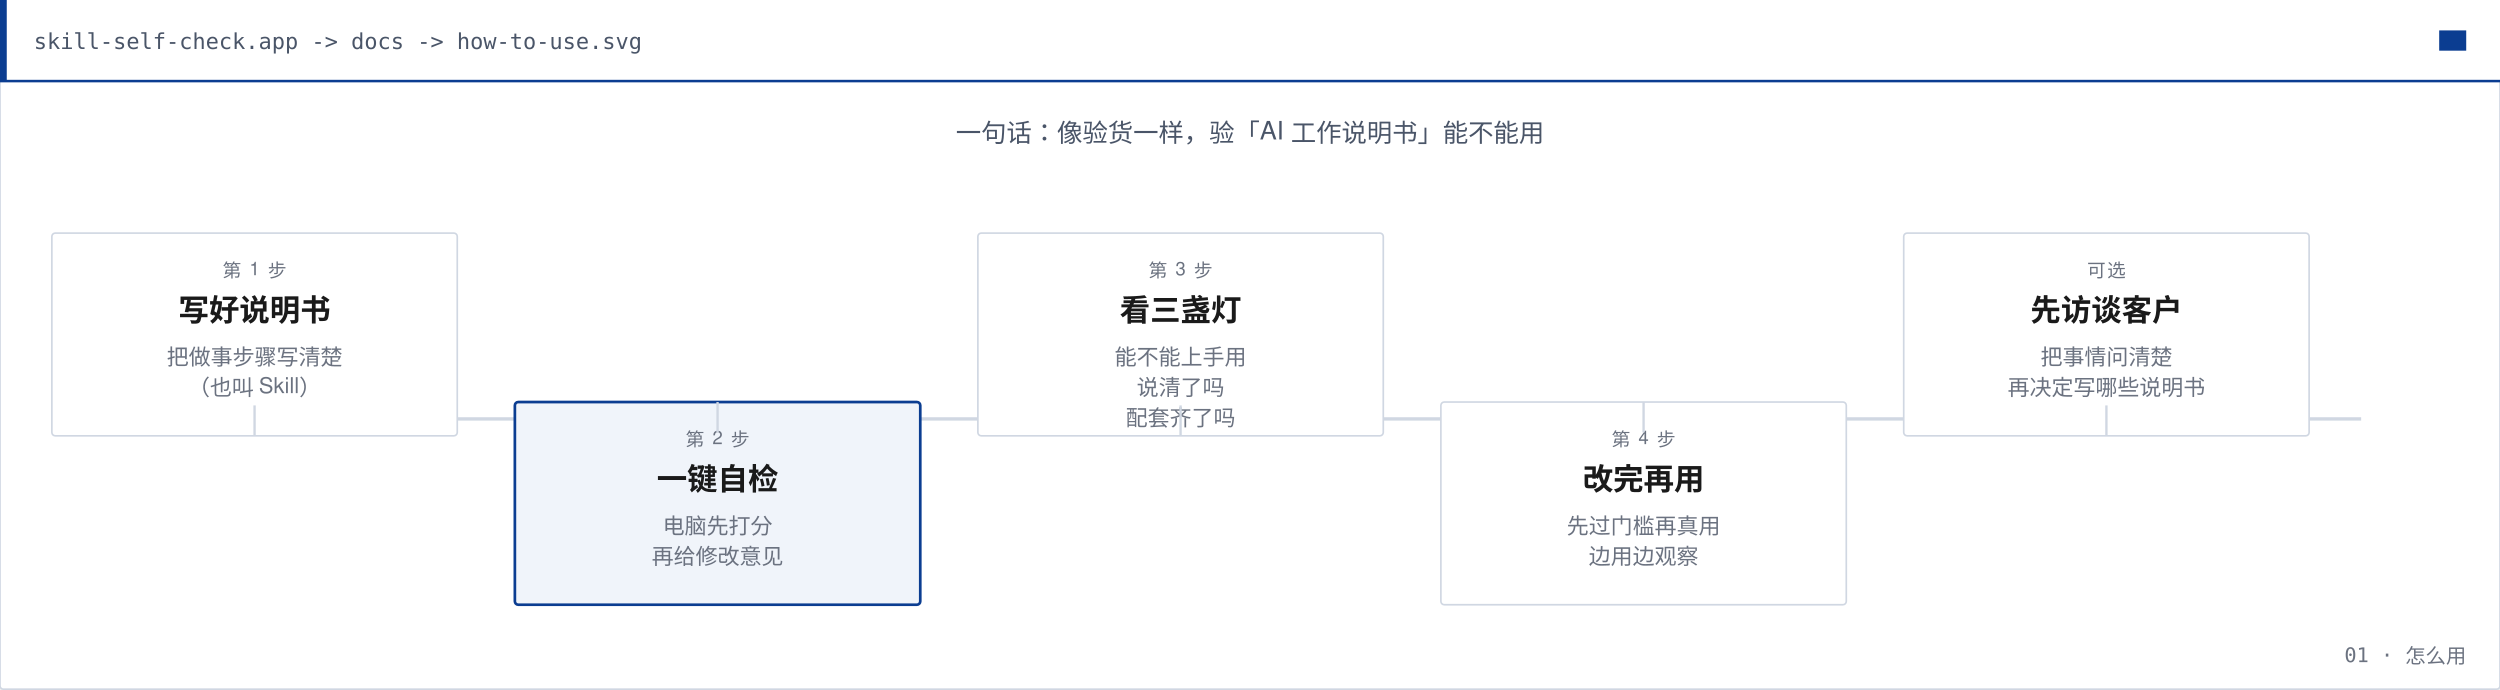
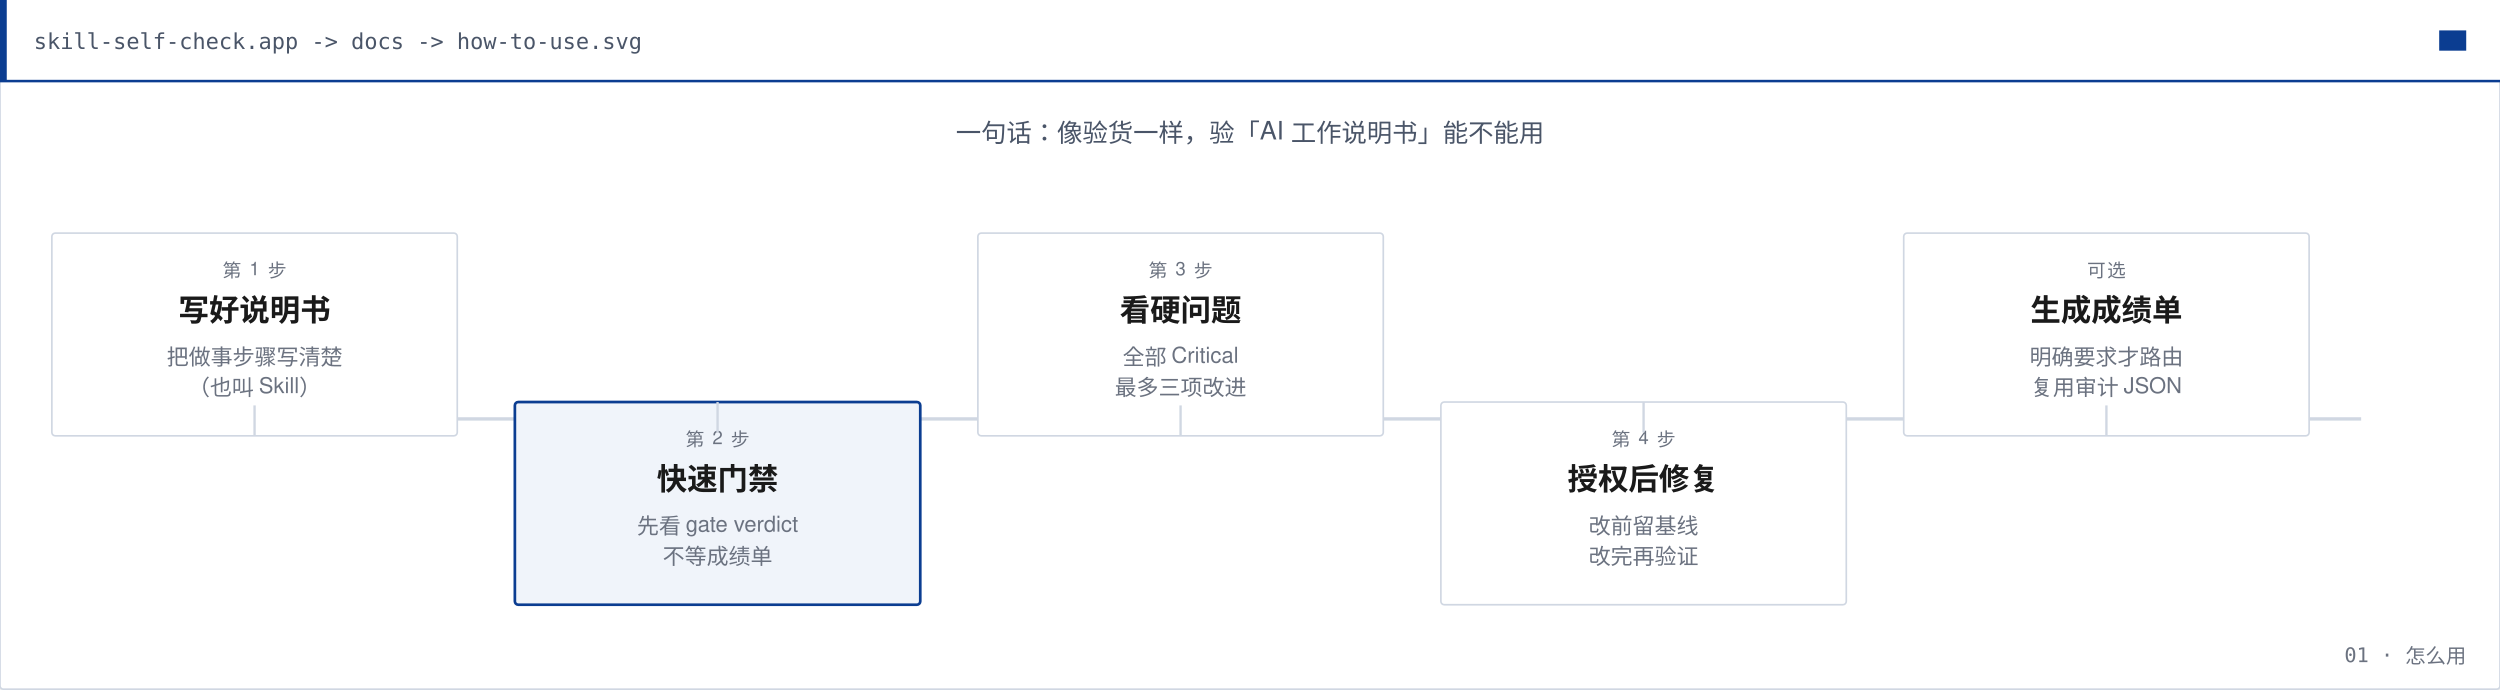
<svg xmlns="http://www.w3.org/2000/svg" viewBox="0 0 1480 408" width="1480" height="408" role="img" aria-label="skill-self-check.app -&gt; docs -&gt; how-to-use.svg">
  <defs>
    <style>
      .label { fill: #1A1A1A; font-family: "Helvetica Neue", Helvetica, Arial, "PingFang SC", "Microsoft YaHei", "Noto Sans SC", "Segoe UI", system-ui, sans-serif; font-weight: 600; }
      .label-sub { fill: #4A5568; font-family: "Helvetica Neue", Helvetica, Arial, "PingFang SC", "Microsoft YaHei", "Noto Sans SC", "Segoe UI", system-ui, sans-serif; font-weight: 400; }
      .label-tiny { fill: #6B7280; font-family: "Helvetica Neue", Helvetica, Arial, "PingFang SC", "Microsoft YaHei", "Noto Sans SC", "Segoe UI", system-ui, sans-serif; font-weight: 400; }
      .label-accent { fill: #0B3D91; font-family: "Helvetica Neue", Helvetica, Arial, "PingFang SC", "Microsoft YaHei", "Noto Sans SC", "Segoe UI", system-ui, sans-serif; font-weight: 600; }
      .mono { font-family: ui-monospace, SFMono-Regular, Menlo, Consolas, "Microsoft YaHei", monospace; }
    </style>
  </defs>
  <rect width="1480" height="408" rx="2" fill="#FFFFFF" stroke="#D0D7E2" stroke-width="1" />
  <rect x="0" y="0" width="1480" height="48" fill="#FFFFFF" />
  <rect x="0" y="0" width="4" height="48" fill="#0B3D91" />
  <line x1="0" y1="48" x2="1480" y2="48" stroke="#0B3D91" stroke-width="1.5" />
  <text x="20" y="29.0" fill="#4A5568" font-size="13" font-family="ui-monospace, SFMono-Regular, Menlo, Consolas, monospace">skill-self-check.app -&gt; docs -&gt; how-to-use.svg</text>
  <rect x="1444" y="18.0" width="16" height="12" fill="#0B3D91" />
  <g transform="translate(0, 48)">
    <text x="740.0" y="36" text-anchor="middle" class="label-sub" font-size="15">一句话：像验货一样，验「AI 工作说明书」能不能用</text>
    <line x1="150.7" y1="200" x2="1397.8" y2="200" stroke="#D0D7E2" stroke-width="2" />
    <circle cx="150.7" cy="200" r="8" fill="#0B3D91" />
    <rect x="30.7" y="90.0" width="240" height="120" rx="2" fill="#FFFFFF" stroke="#D0D7E2" stroke-width="1" />
    <text x="150.7" y="116.0" text-anchor="middle" class="label-tiny" font-size="11" letter-spacing="0.08em">第 1 步</text>
    <text x="150.7" y="142.0" text-anchor="middle" class="label" font-size="18">写好说明书</text>
    <text x="150.7" y="168.0" text-anchor="middle" class="label-tiny" font-size="13">把做事步骤写清楚</text>
    <text x="150.7" y="186.0" text-anchor="middle" class="label-tiny" font-size="13">（也叫 Skill）</text>
    <line x1="150.7" y1="192" x2="150.7" y2="210" stroke="#D0D7E2" stroke-width="1.4" />
    <circle cx="424.8" cy="200" r="8" fill="#0050B3" />
    <rect x="304.8" y="190.0" width="240" height="120" rx="2" fill="#F0F4FA" stroke="#0B3D91" stroke-width="1.6" />
    <text x="424.8" y="216.0" text-anchor="middle" class="label-tiny" font-size="11" letter-spacing="0.08em">第 2 步</text>
-     <text x="424.8" y="242.0" text-anchor="middle" class="label" font-size="18">一键自检</text>
-     <text x="424.8" y="268.0" text-anchor="middle" class="label-tiny" font-size="13">电脑先打分</text>
-     <text x="424.8" y="286.0" text-anchor="middle" class="label-tiny" font-size="13">再给修改意见</text>
+     <text x="424.8" y="242.0" text-anchor="middle" class="label" font-size="18">快速门禁</text>
+     <text x="424.8" y="268.0" text-anchor="middle" class="label-tiny" font-size="13">先看 gate verdict</text>
+     <text x="424.8" y="286.0" text-anchor="middle" class="label-tiny" font-size="13">不等成绩单</text>
    <line x1="424.8" y1="208" x2="424.8" y2="190" stroke="#D0D7E2" stroke-width="1.4" />
    <circle cx="698.9" cy="200" r="8" fill="#0B3D91" />
    <rect x="578.9" y="90.0" width="240" height="120" rx="2" fill="#FFFFFF" stroke="#D0D7E2" stroke-width="1" />
    <text x="698.9" y="116.0" text-anchor="middle" class="label-tiny" font-size="11" letter-spacing="0.08em">第 3 步</text>
-     <text x="698.9" y="142.0" text-anchor="middle" class="label" font-size="18">看三盏灯</text>
-     <text x="698.9" y="168.0" text-anchor="middle" class="label-tiny" font-size="13">能不能上手用</text>
-     <text x="698.9" y="186.0" text-anchor="middle" class="label-tiny" font-size="13">说清了吗</text>
-     <text x="698.9" y="204.0" text-anchor="middle" class="label-tiny" font-size="13">配套齐了吗</text>
+     <text x="698.9" y="142.0" text-anchor="middle" class="label" font-size="18">看硬问题</text>
+     <text x="698.9" y="168.0" text-anchor="middle" class="label-tiny" font-size="13">全部 Critical</text>
+     <text x="698.9" y="186.0" text-anchor="middle" class="label-tiny" font-size="13">最多三项改进</text>
    <line x1="698.9" y1="192" x2="698.9" y2="210" stroke="#D0D7E2" stroke-width="1.4" />
    <circle cx="973.0" cy="200" r="8" fill="#0B3D91" />
    <rect x="853.0" y="190.0" width="240" height="120" rx="2" fill="#FFFFFF" stroke="#D0D7E2" stroke-width="1" />
    <text x="973.0" y="216.0" text-anchor="middle" class="label-tiny" font-size="11" letter-spacing="0.08em">第 4 步</text>
-     <text x="973.0" y="242.0" text-anchor="middle" class="label" font-size="18">改完再用</text>
-     <text x="973.0" y="268.0" text-anchor="middle" class="label-tiny" font-size="13">先过门槛再真用</text>
-     <text x="973.0" y="286.0" text-anchor="middle" class="label-tiny" font-size="13">边用边观察</text>
+     <text x="973.0" y="242.0" text-anchor="middle" class="label" font-size="18">授权后修复</text>
+     <text x="973.0" y="268.0" text-anchor="middle" class="label-tiny" font-size="13">改前留基线</text>
+     <text x="973.0" y="286.0" text-anchor="middle" class="label-tiny" font-size="13">改完再验证</text>
    <line x1="973.0" y1="208" x2="973.0" y2="190" stroke="#D0D7E2" stroke-width="1.4" />
    <circle cx="1247.0" cy="200" r="8" fill="#0B3D91" />
    <rect x="1127.0" y="90.0" width="240" height="120" rx="2" fill="#FFFFFF" stroke="#D0D7E2" stroke-width="1" />
    <text x="1247.0" y="116.0" text-anchor="middle" class="label-tiny" font-size="11" letter-spacing="0.08em">可选</text>
-     <text x="1247.0" y="142.0" text-anchor="middle" class="label" font-size="18">先访谈客户</text>
-     <text x="1247.0" y="168.0" text-anchor="middle" class="label-tiny" font-size="13">把事情问清楚</text>
-     <text x="1247.0" y="186.0" text-anchor="middle" class="label-tiny" font-size="13">再决定写哪些说明书</text>
+     <text x="1247.0" y="142.0" text-anchor="middle" class="label" font-size="18">生成成绩单</text>
+     <text x="1247.0" y="168.0" text-anchor="middle" class="label-tiny" font-size="13">明确要求才路由</text>
+     <text x="1247.0" y="186.0" text-anchor="middle" class="label-tiny" font-size="13">复用审计 JSON</text>
    <line x1="1247.0" y1="192" x2="1247.0" y2="210" stroke="#D0D7E2" stroke-width="1.4" />
    <text x="1460" y="344" text-anchor="end" class="label-tiny mono">01 · 怎么用</text>
  </g>
</svg>
